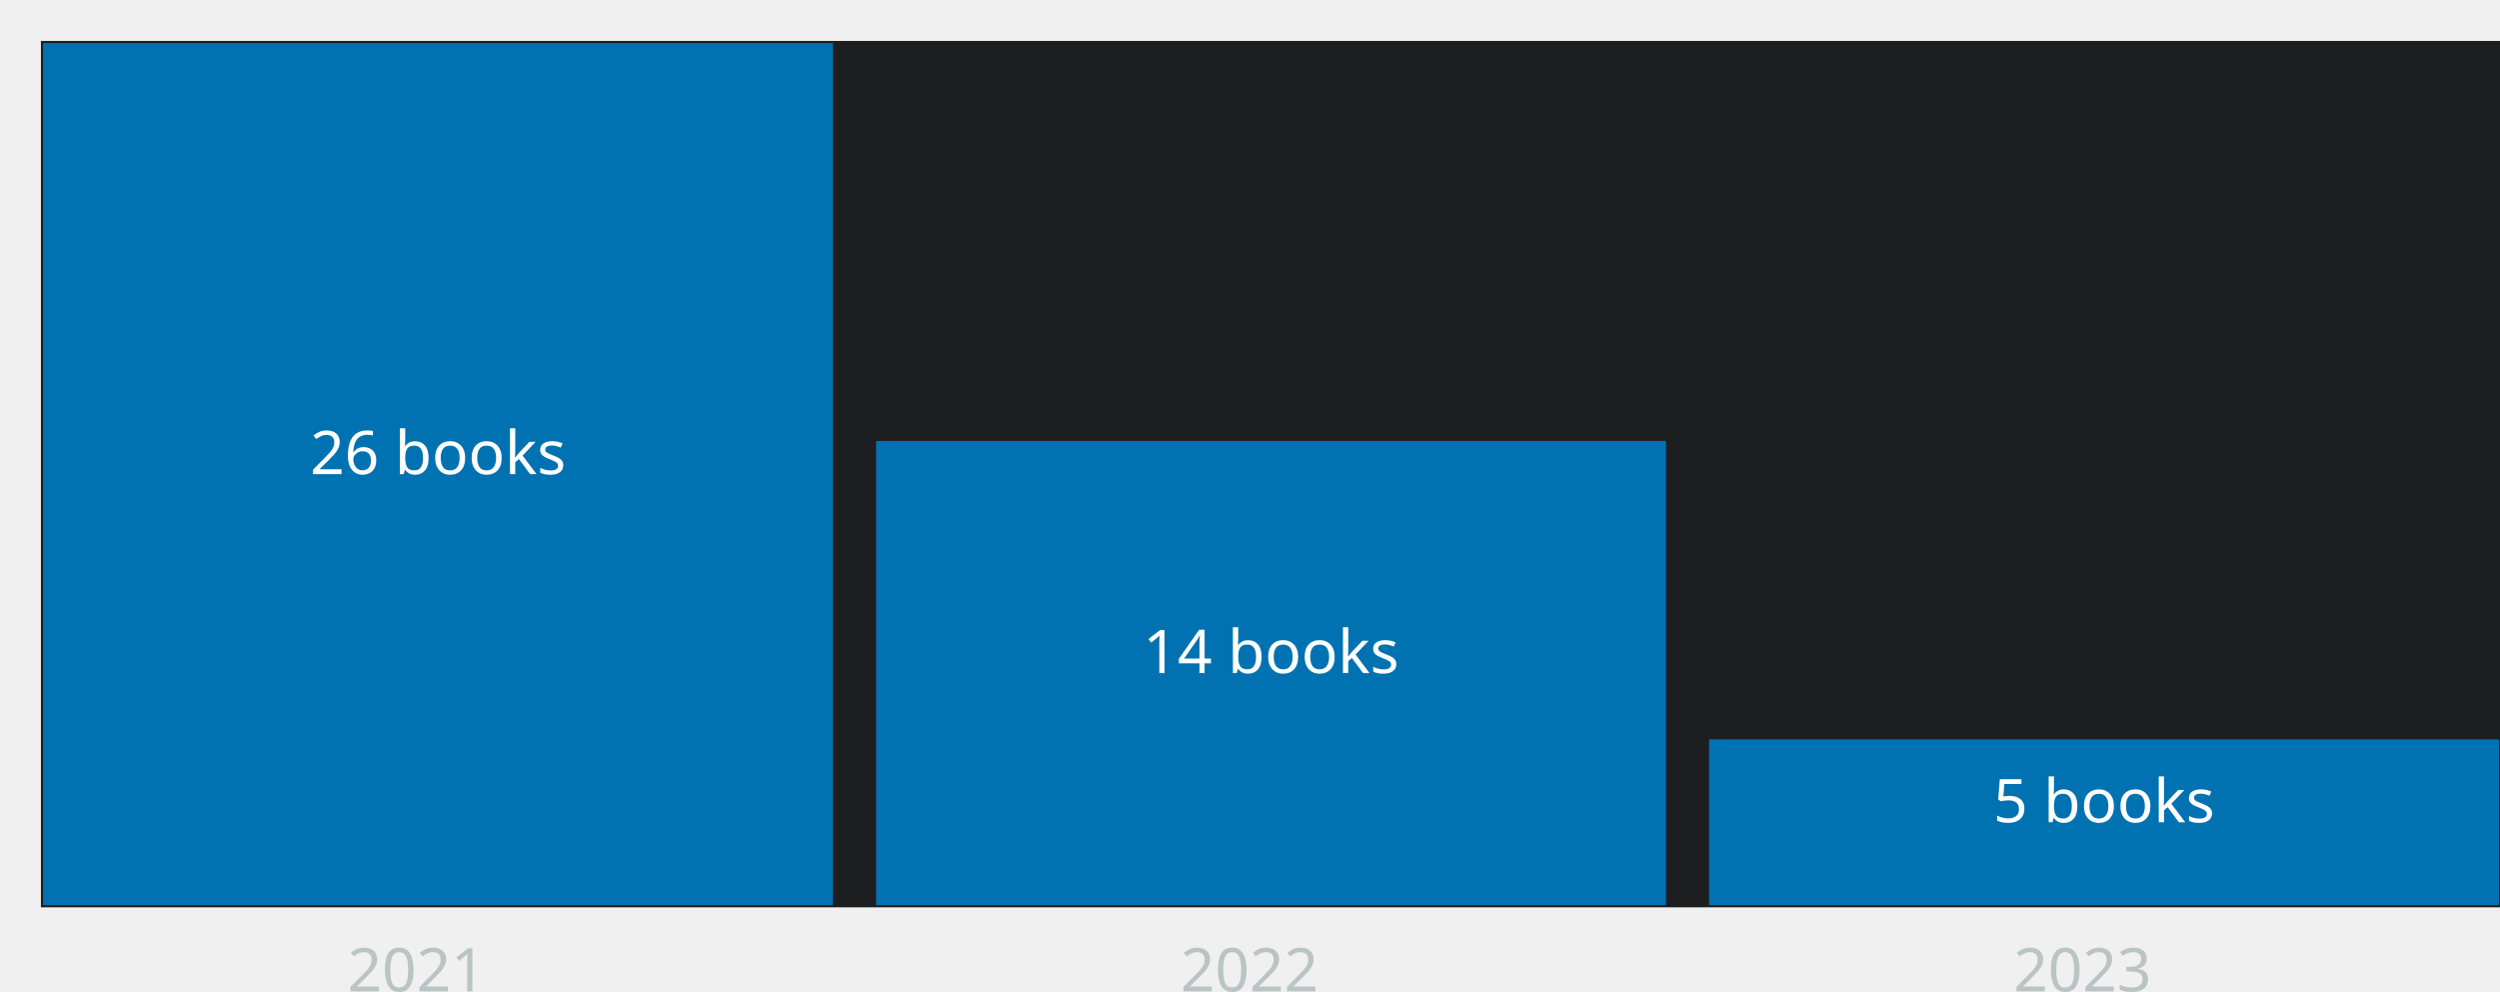
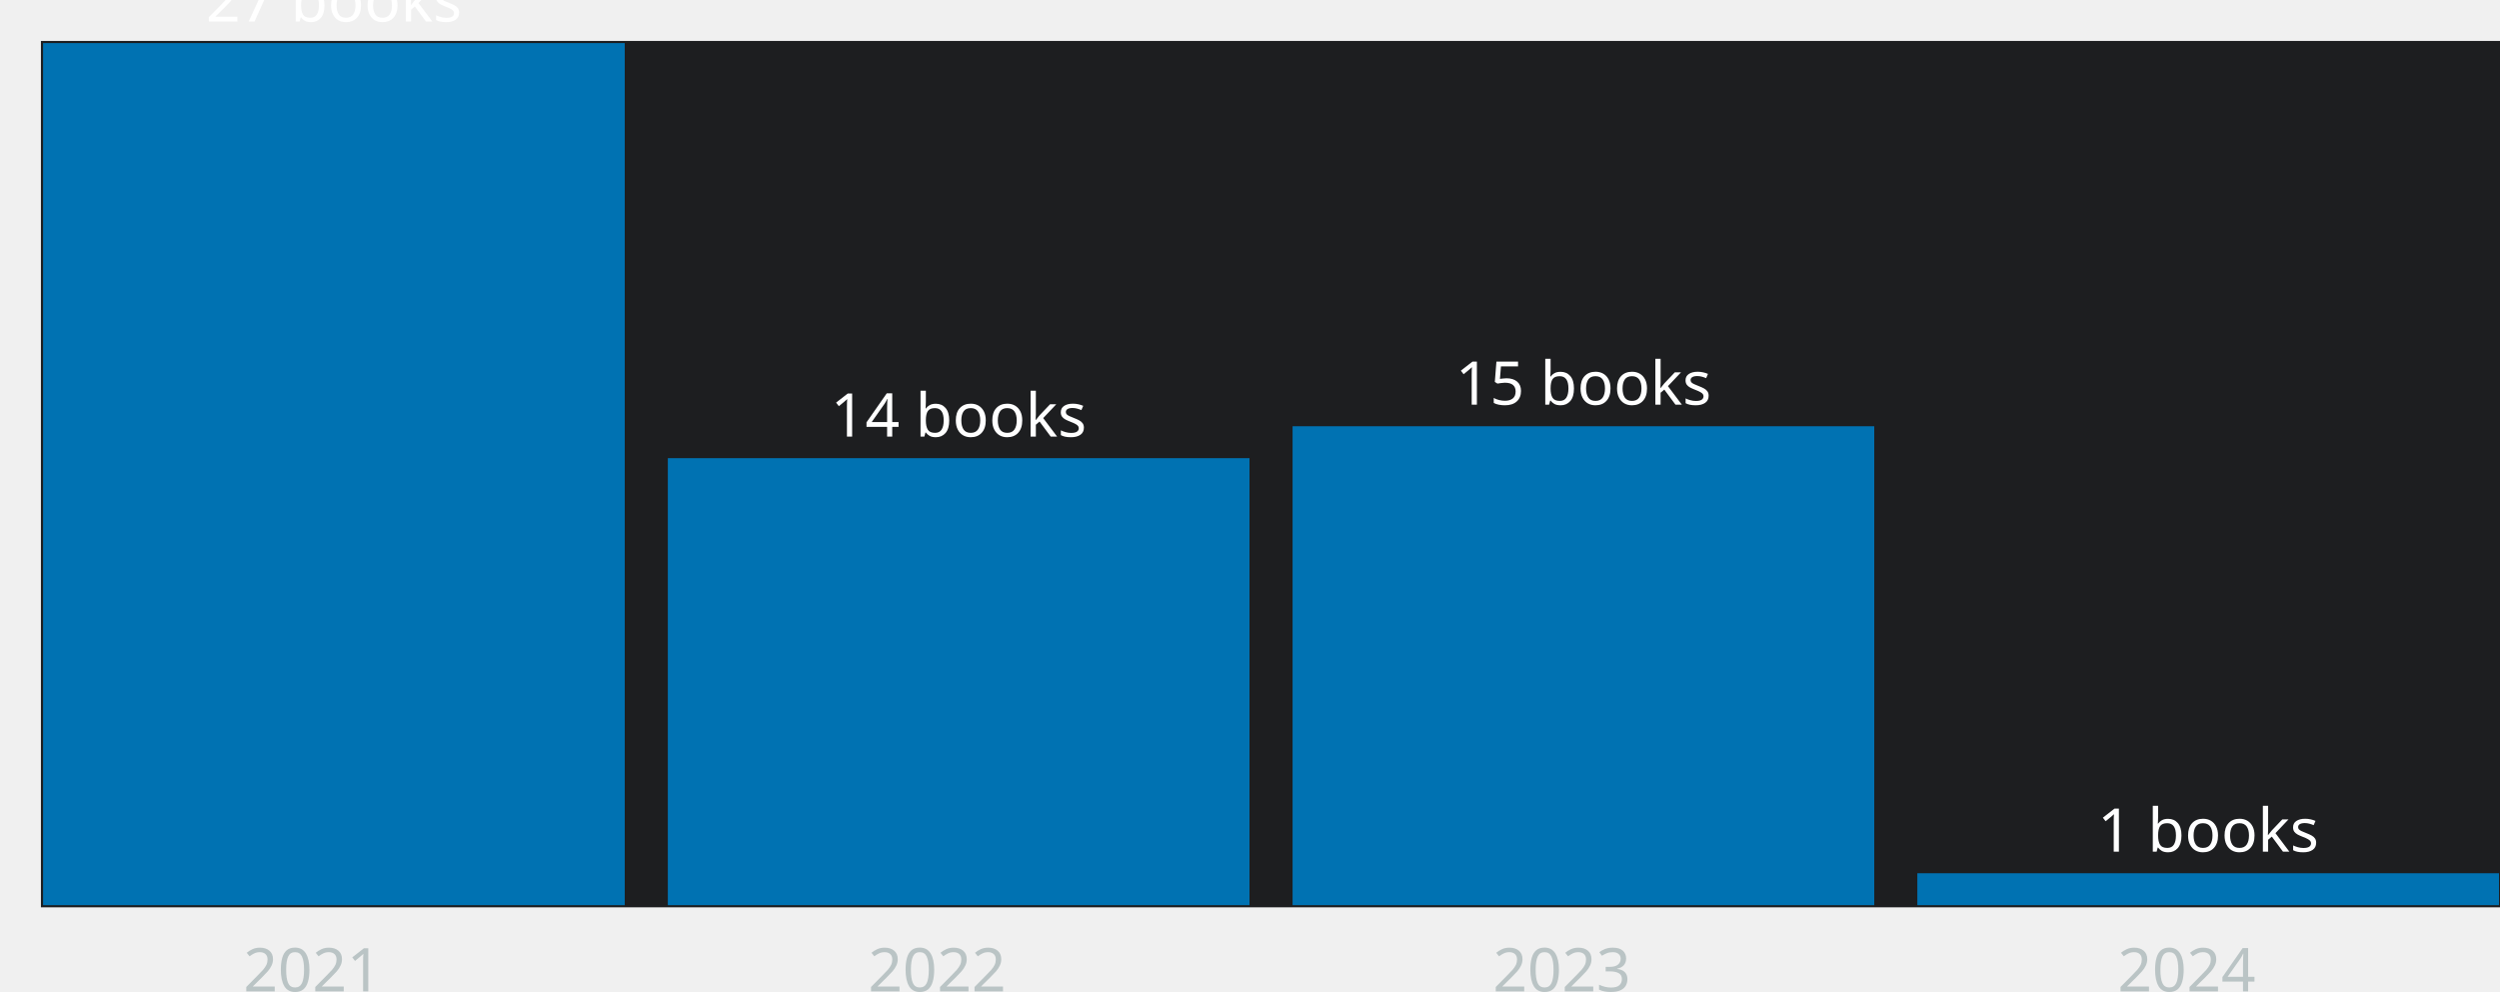
<svg xmlns="http://www.w3.org/2000/svg" baseProfile="full" height="230" version="1.1" width="580">
  <defs />
  <rect fill="#1D1E20" height="200" stroke="#1D1E20" width="580" x="10" y="10" />
-   <rect fill="#0072B2" height="200.0" width="183.333" x="10.0" y="10.0" />
-   <text alignment-baseline="central" fill="#FFFFFF" font-family="sans-serif" font-size="14px" text-anchor="middle" x="101.667" y="110.0">26 books</text>
-   <rect fill="#0072B2" height="107.692" width="183.333" x="203.333" y="102.308" />
-   <text alignment-baseline="central" fill="#FFFFFF" font-family="sans-serif" font-size="14px" text-anchor="middle" x="295.0" y="156.154">14 books</text>
-   <rect fill="#0072B2" height="38.462" width="183.333" x="396.667" y="171.538" />
-   <text alignment-baseline="central" fill="#FFFFFF" font-family="sans-serif" font-size="14px" text-anchor="middle" x="488.333" y="190.769">5 books</text>
-   <text fill="#BAC4C5" font-family="sans-serif" font-size="14px" text-anchor="middle" x="96.667" y="230">2021</text>
-   <text fill="#BAC4C5" font-family="sans-serif" font-size="14px" text-anchor="middle" x="290.0" y="230">2022</text>
-   <text fill="#BAC4C5" font-family="sans-serif" font-size="14px" text-anchor="middle" x="483.333" y="230">2023</text>
+   <rect fill="#0072B2" height="200.0" width="135.0" x="10.0" y="10.0" />
+   <text alignment-baseline="central" fill="#FFFFFF" font-family="sans-serif" font-size="14px" text-anchor="middle" x="77.5" y="5.0">27 books</text>
+   <rect fill="#0072B2" height="103.704" width="135.0" x="155.0" y="106.296" />
+   <text alignment-baseline="central" fill="#FFFFFF" font-family="sans-serif" font-size="14px" text-anchor="middle" x="222.5" y="101.296">14 books</text>
+   <rect fill="#0072B2" height="111.111" width="135.0" x="300.0" y="98.889" />
+   <text alignment-baseline="central" fill="#FFFFFF" font-family="sans-serif" font-size="14px" text-anchor="middle" x="367.5" y="93.889">15 books</text>
+   <rect fill="#0072B2" height="7.407" width="135.0" x="445.0" y="202.593" />
+   <text alignment-baseline="central" fill="#FFFFFF" font-family="sans-serif" font-size="14px" text-anchor="middle" x="512.5" y="197.593">1 books</text>
+   <text fill="#BAC4C5" font-family="sans-serif" font-size="14px" text-anchor="middle" x="72.5" y="230">2021</text>
+   <text fill="#BAC4C5" font-family="sans-serif" font-size="14px" text-anchor="middle" x="217.5" y="230">2022</text>
+   <text fill="#BAC4C5" font-family="sans-serif" font-size="14px" text-anchor="middle" x="362.5" y="230">2023</text>
+   <text fill="#BAC4C5" font-family="sans-serif" font-size="14px" text-anchor="middle" x="507.5" y="230">2024</text>
</svg>
